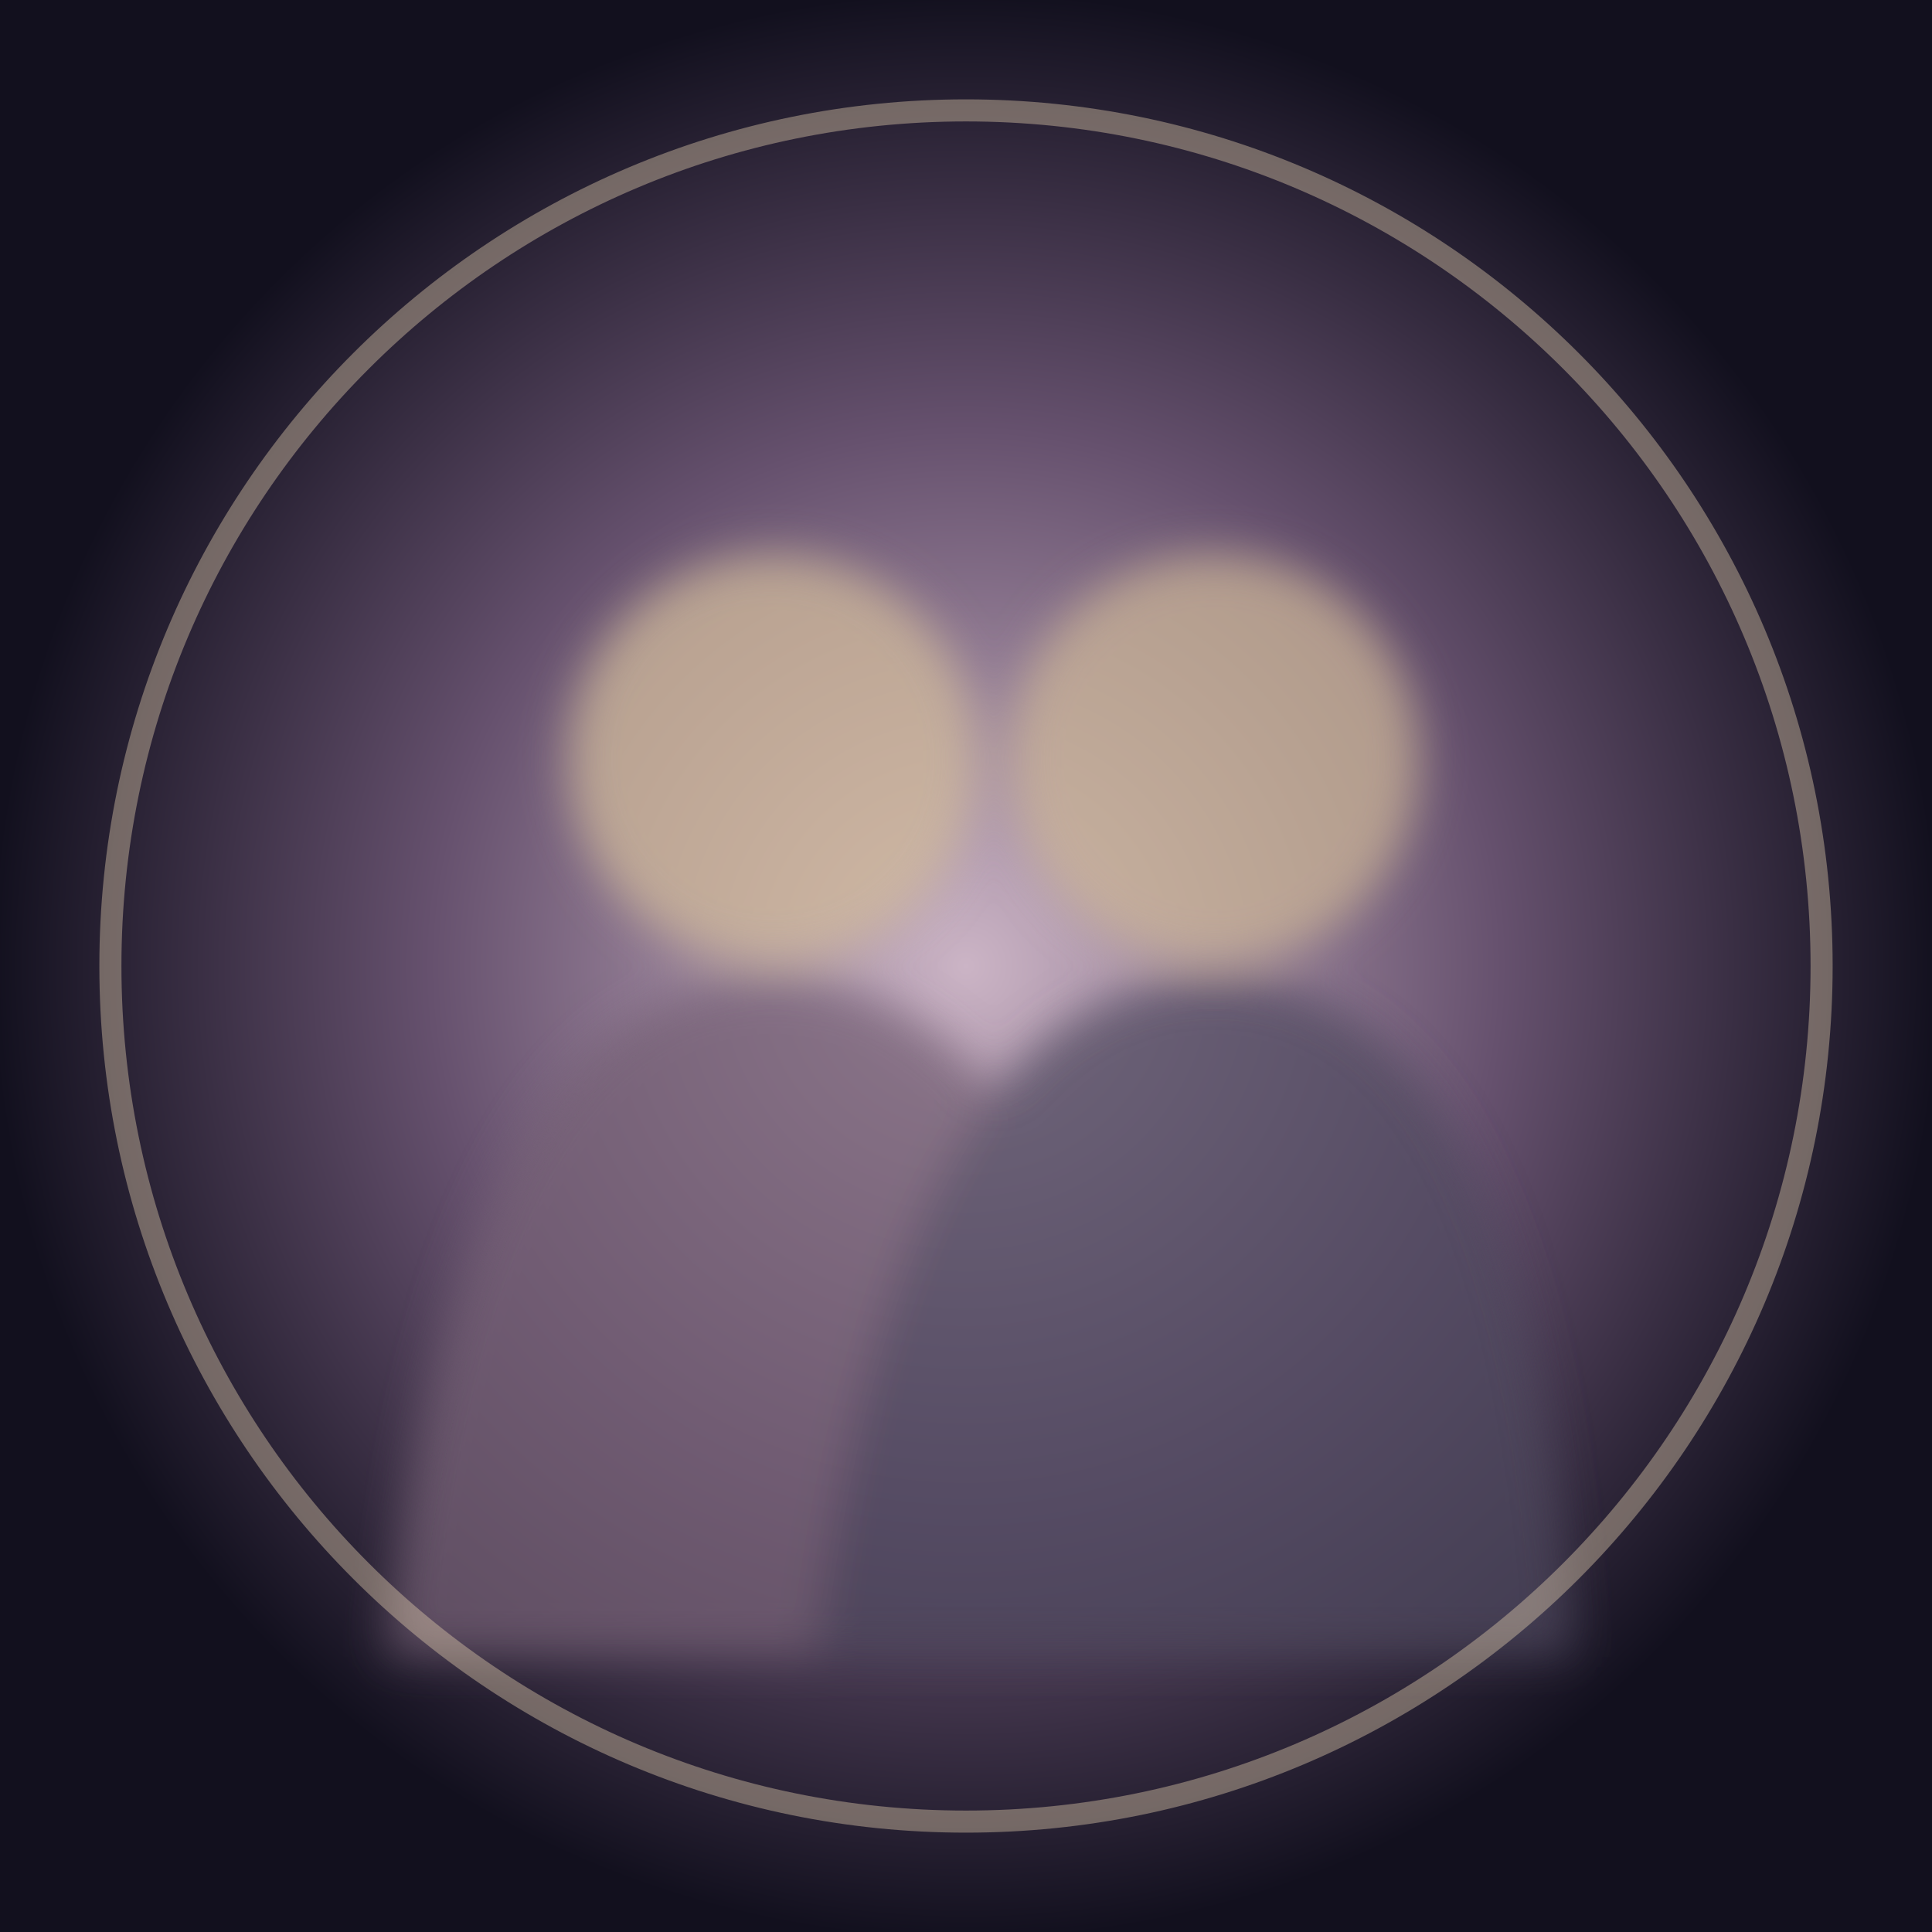
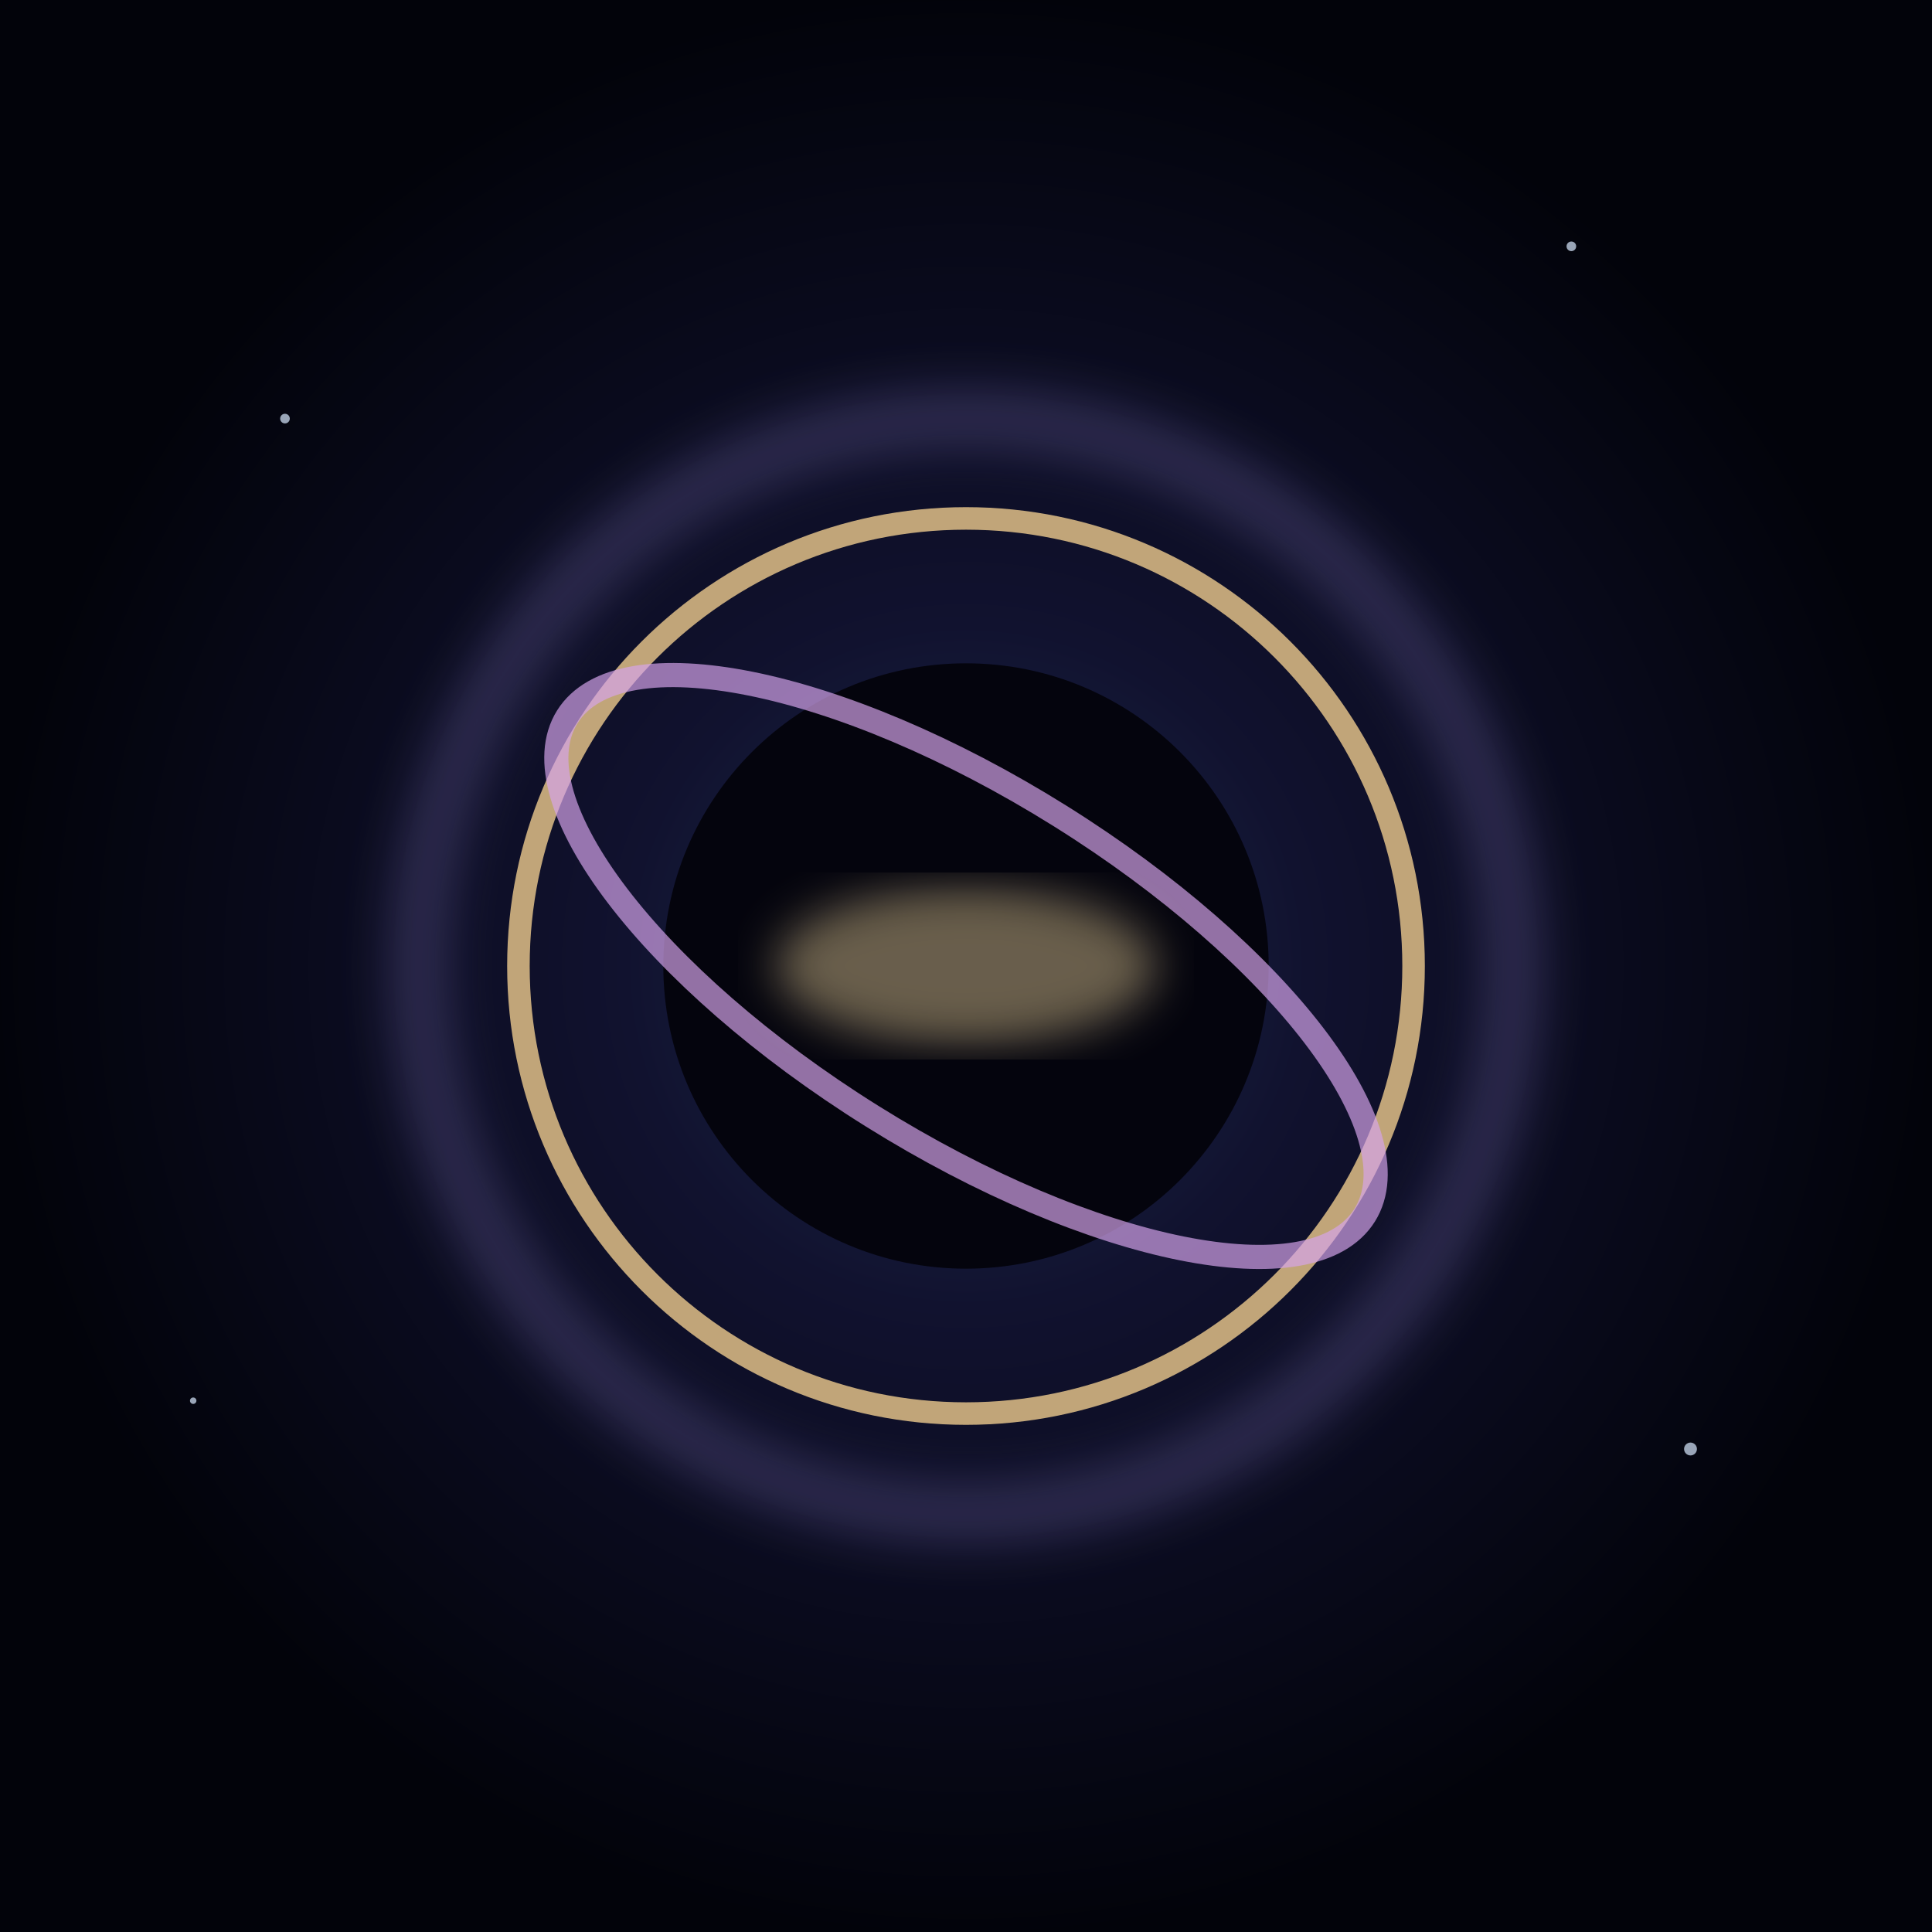
- <svg xmlns="http://www.w3.org/2000/svg" viewBox="0 0 700 700">
+ <svg xmlns="http://www.w3.org/2000/svg" viewBox="0 0 1200 1200">
  <defs>
-     <radialGradient id="n">
-       <stop stop-color="#cbb4c5" />
-       <stop offset=".55" stop-color="#66516e" />
-       <stop offset="1" stop-color="#12101e" />
+     <radialGradient id="bg">
+       <stop stop-color="#1d3151" />
+       <stop offset=".35" stop-color="#11122f" />
+       <stop offset="1" stop-color="#02030a" />
    </radialGradient>
-     <filter id="blur">
-       <feGaussianBlur stdDeviation="8" />
+     <filter id="g">
+       <feGaussianBlur stdDeviation="14" />
    </filter>
  </defs>
-   <rect width="700" height="700" fill="url(#n)" />
-   <g filter="url(#blur)" opacity=".72">
-     <circle cx="280" cy="275" r="74" fill="#d2bb9a" />
-     <path d="M140 600q25-245 140-245t145 245" fill="#756174" />
-     <circle cx="440" cy="275" r="74" fill="#ccb596" />
-     <path d="M295 600q30-245 145-245t130 245" fill="#4f495e" />
+   <rect width="1200" height="1200" fill="url(#bg)" />
+   <g fill="#d8e9ff" opacity=".7">
+     <circle cx="177" cy="260" r="3" />
+     <circle cx="976" cy="153" r="3" />
+     <circle cx="1050" cy="900" r="4" />
+     <circle cx="120" cy="870" r="2" />
  </g>
-   <circle cx="350" cy="350" r="310" fill="none" stroke="#e8d4b2" stroke-width="8" opacity=".4" />
+   <circle cx="600" cy="600" r="340" fill="none" stroke="#8f83d2" stroke-width="38" opacity=".24" filter="url(#g)" />
+   <circle cx="600" cy="600" r="278" fill="none" stroke="#edcb8d" stroke-width="14" opacity=".8" />
+   <circle cx="600" cy="600" r="188" fill="#04040d" />
+   <ellipse cx="600" cy="600" rx="292" ry="110" fill="none" stroke="#d6a4ec" stroke-width="15" opacity=".68" transform="rotate(32 600 600)" />
+   <ellipse cx="600" cy="600" rx="118" ry="48" fill="#f6dca1" opacity=".42" filter="url(#g)" />
</svg>
